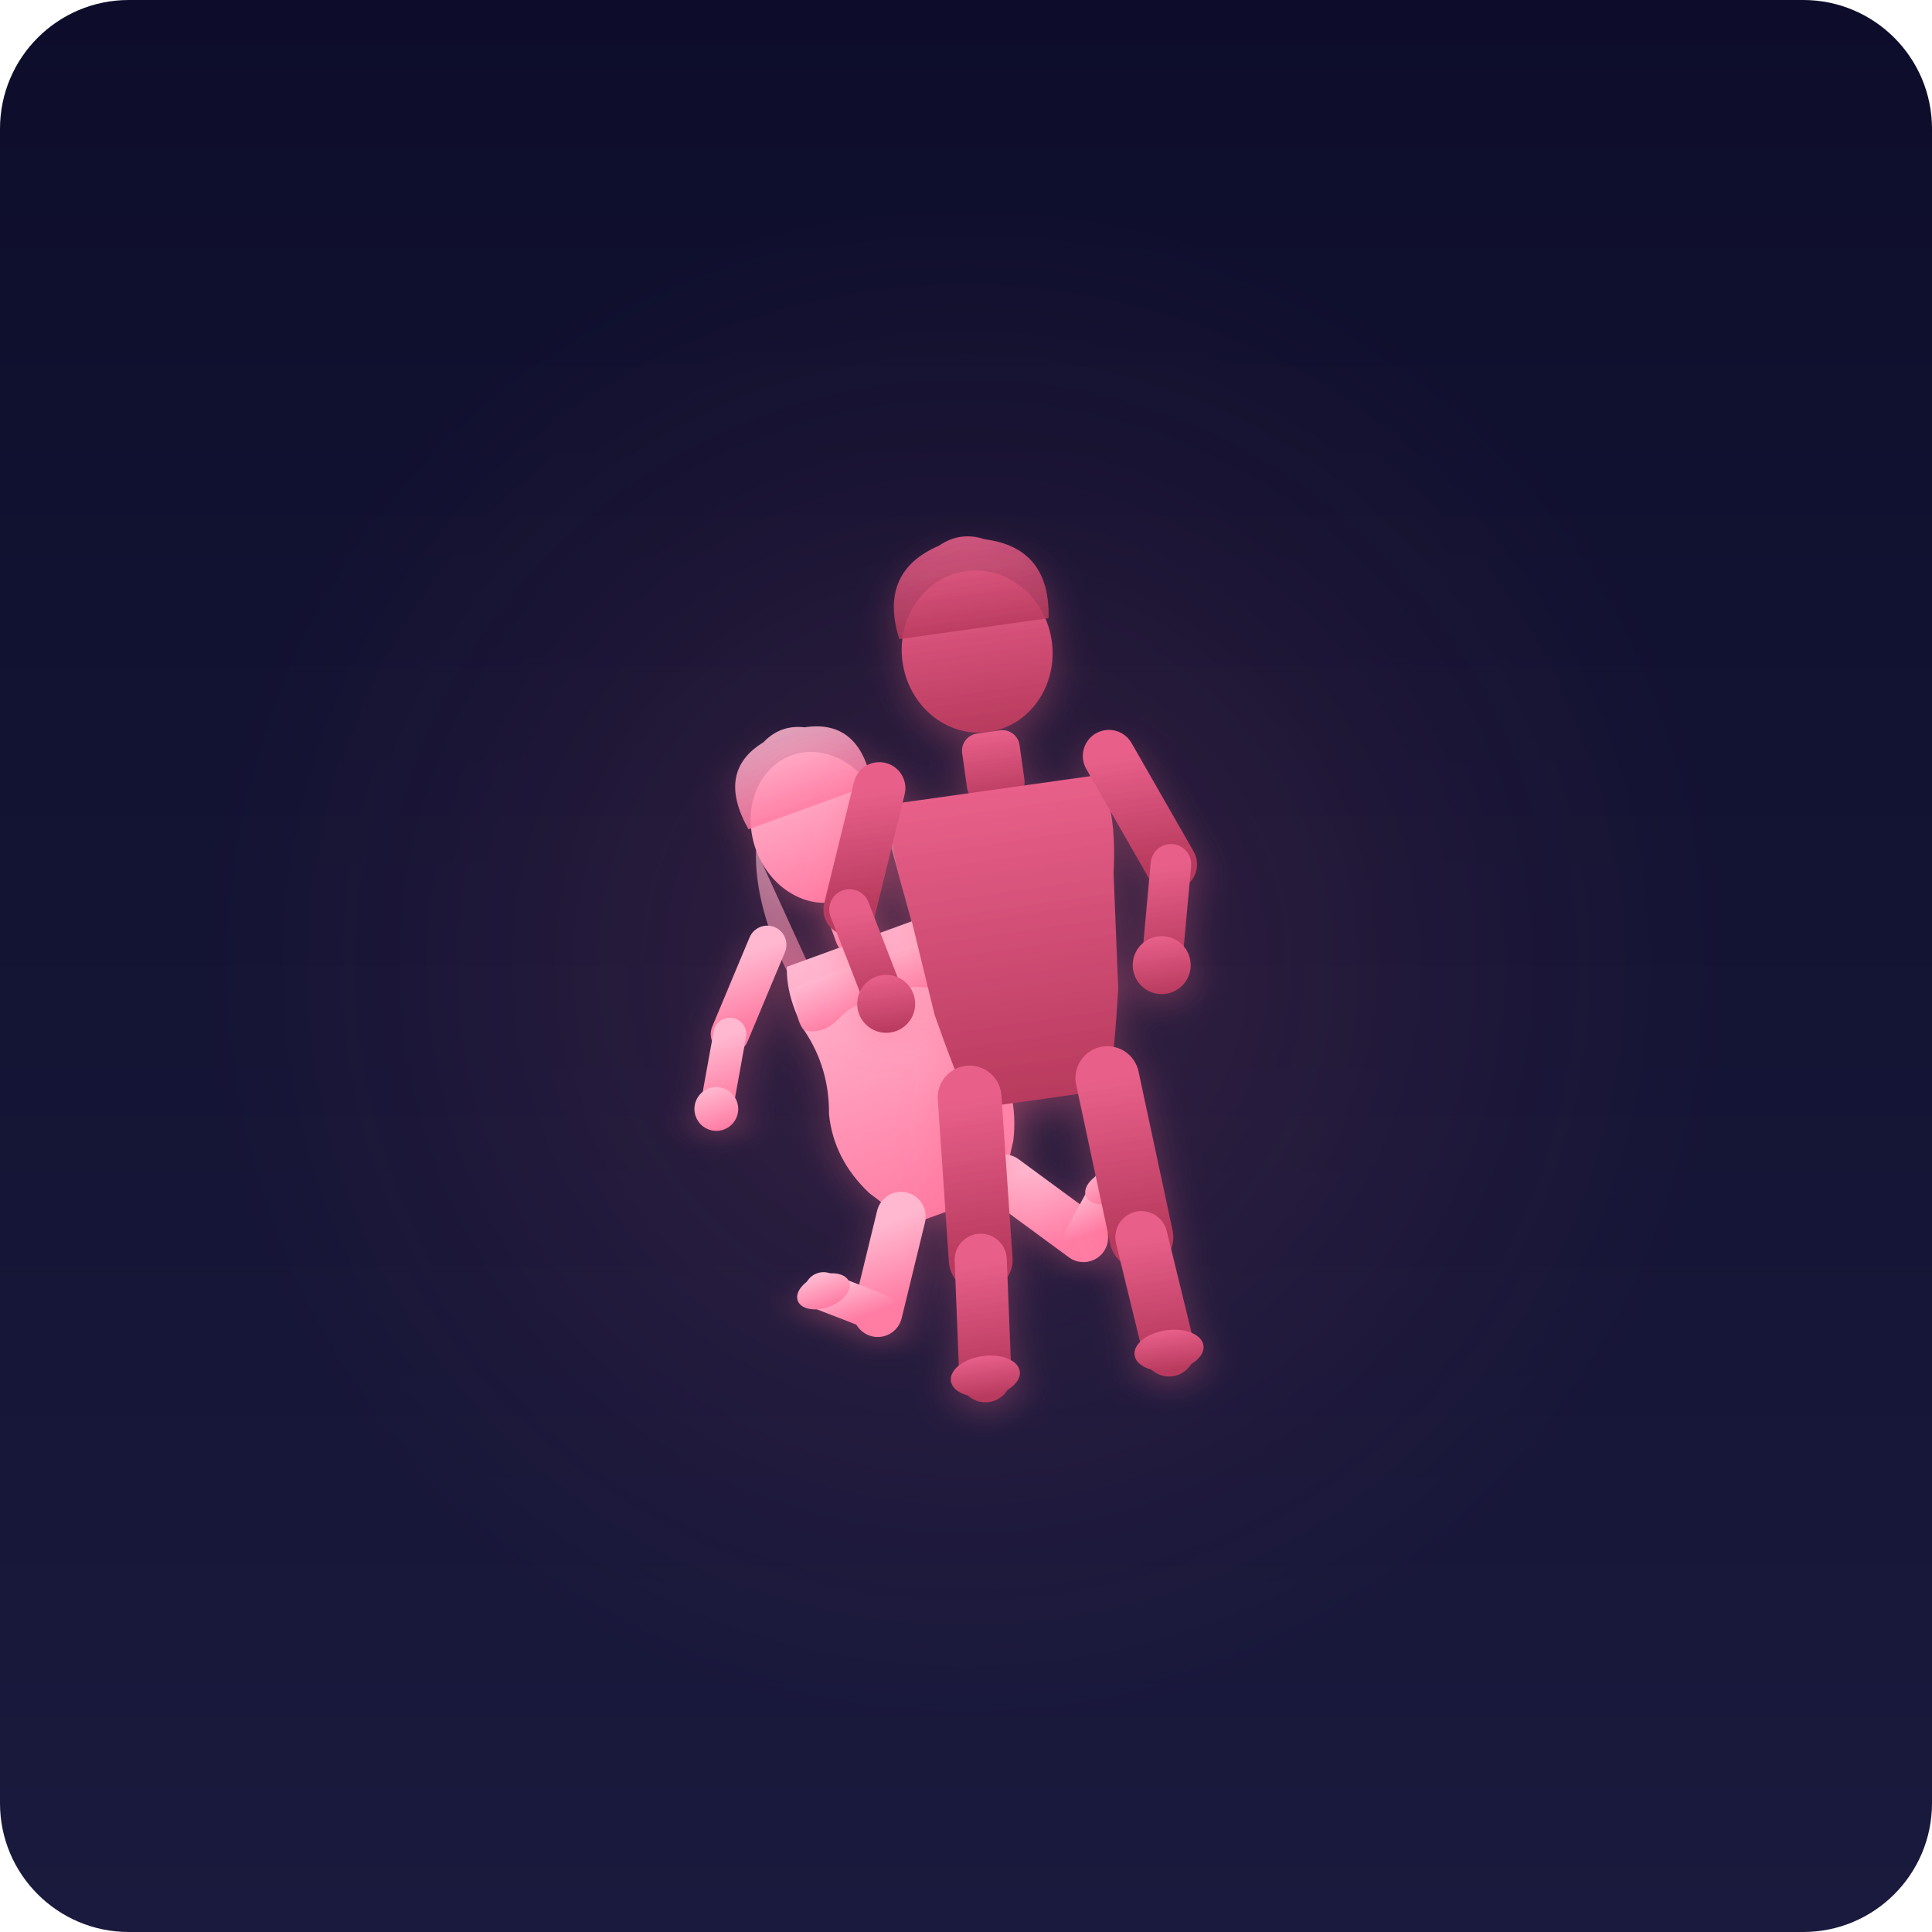
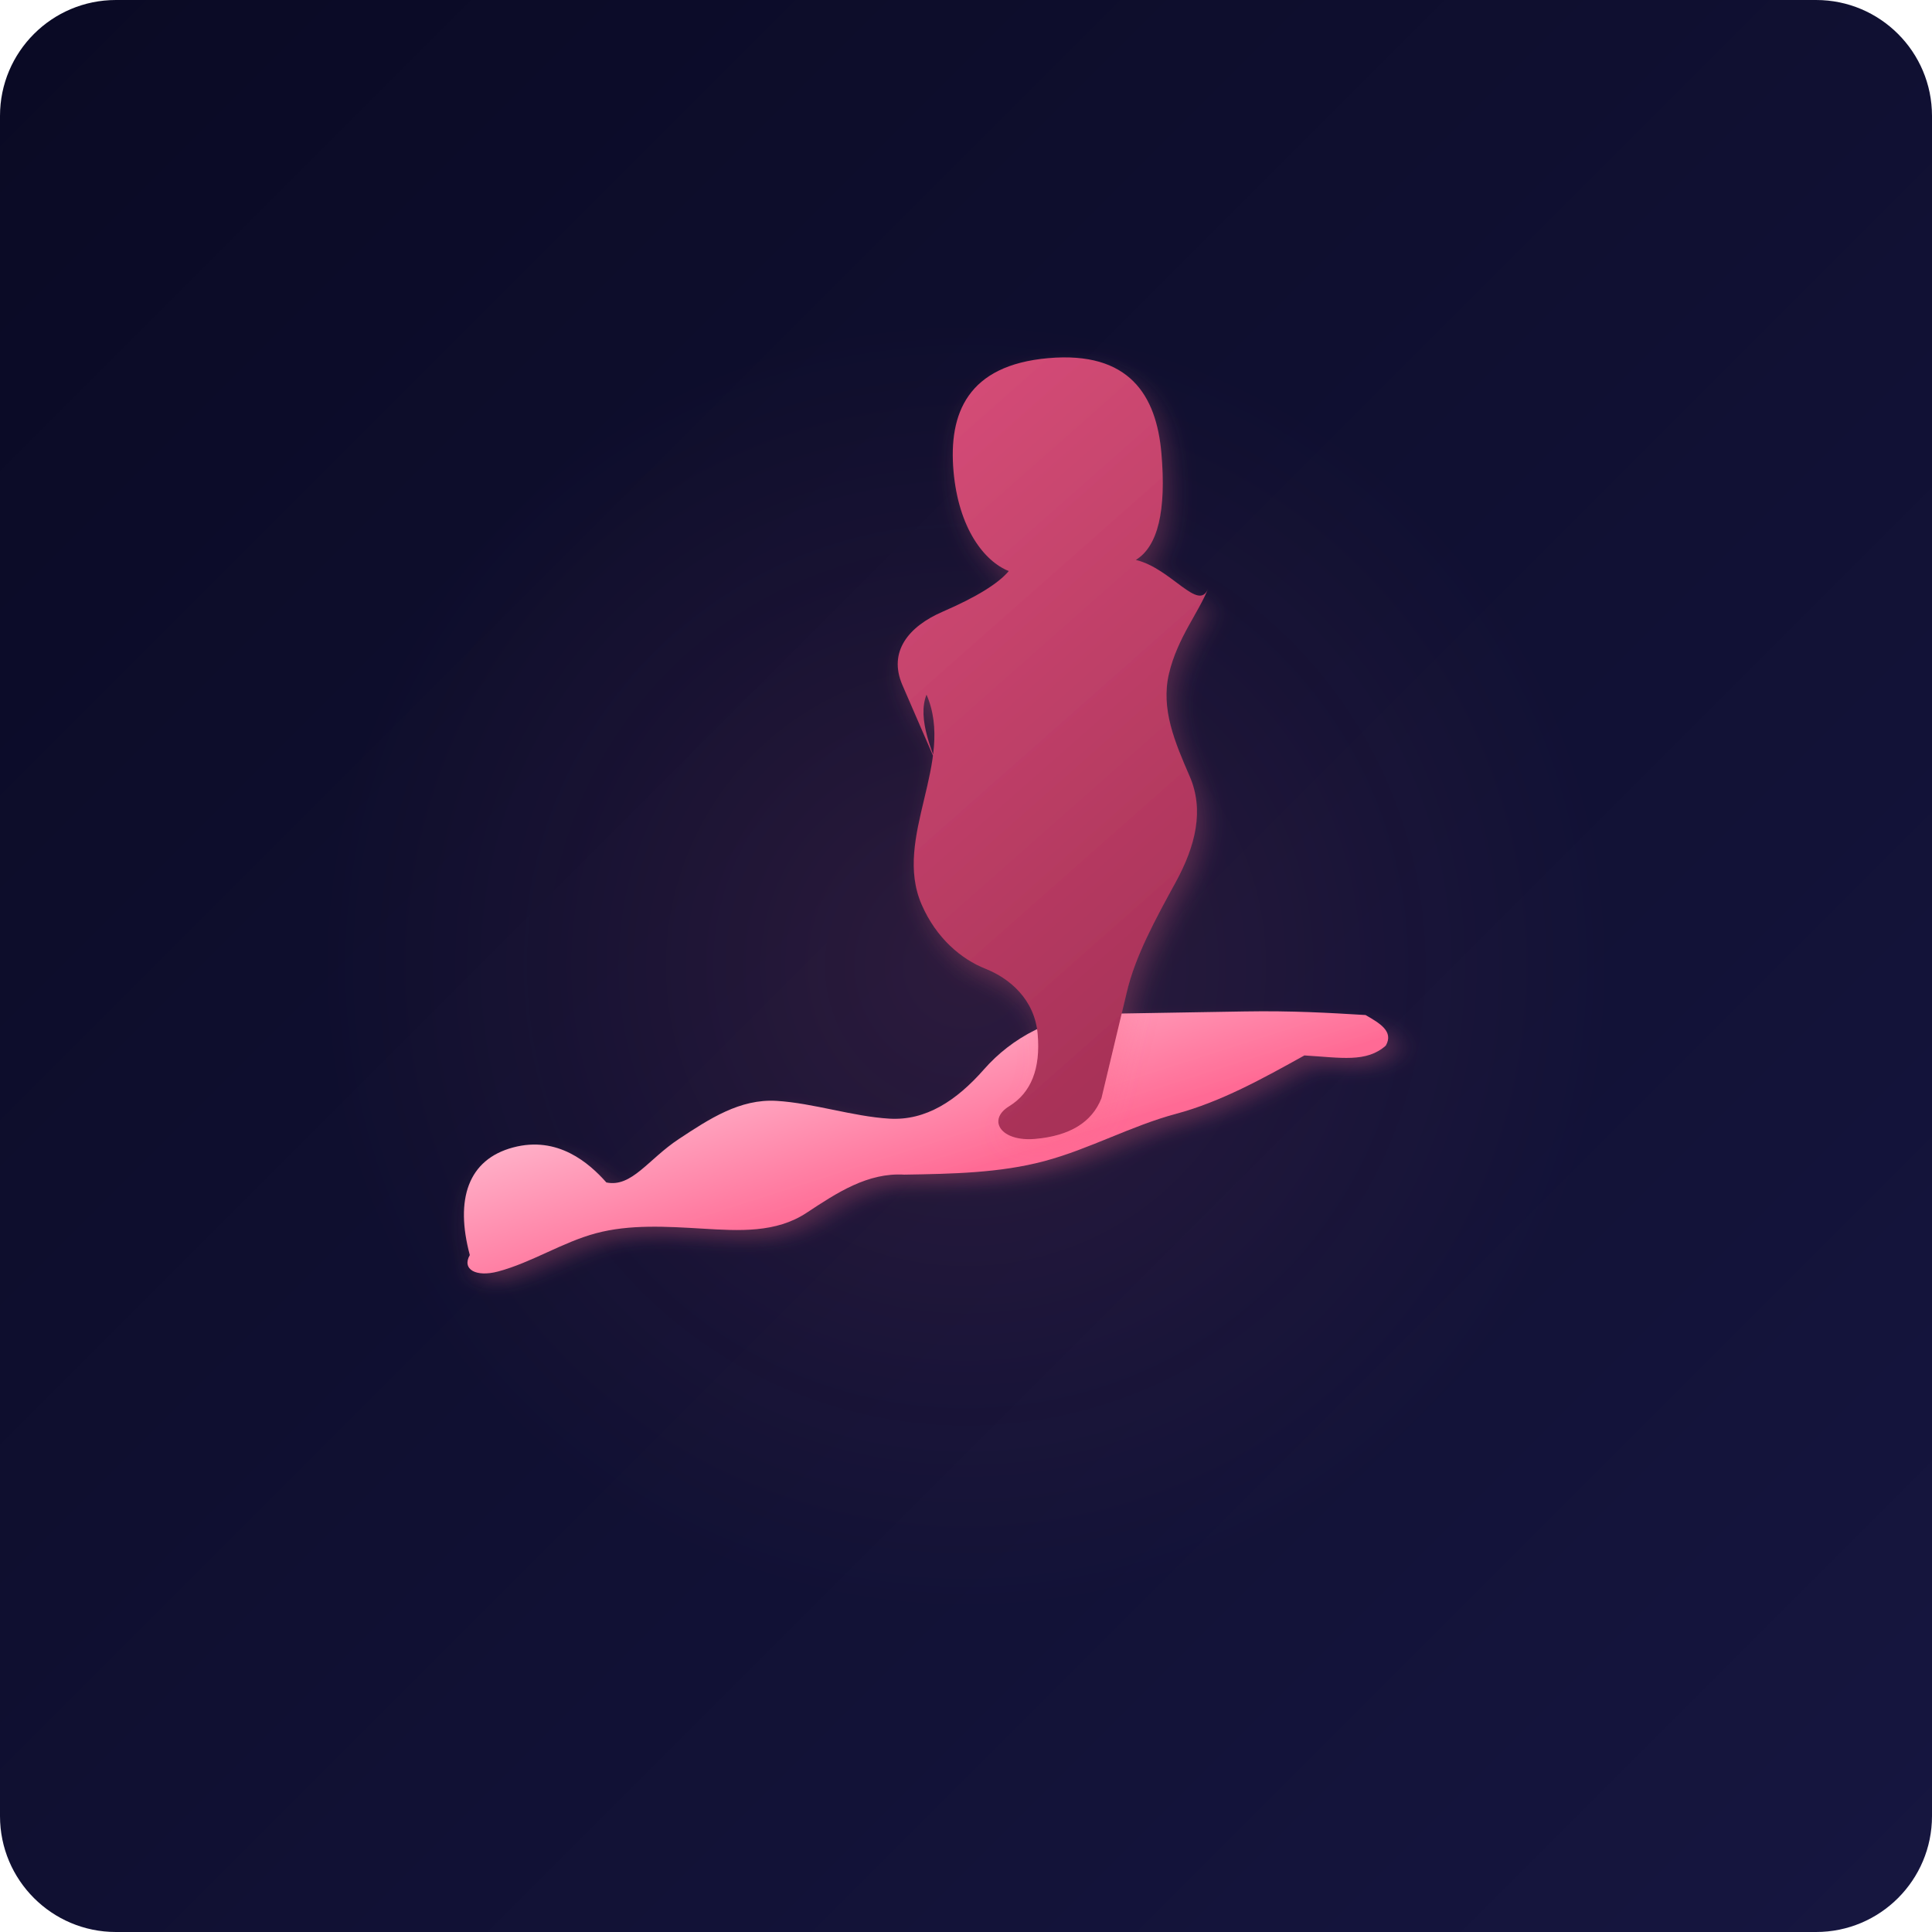
- <svg xmlns="http://www.w3.org/2000/svg" viewBox="0 0 300 300" width="300" height="300">
+ <svg xmlns="http://www.w3.org/2000/svg" viewBox="0 0 400 400" width="400" height="400">
  <defs>
-     <linearGradient id="bg" x1="0" y1="0" x2="0" y2="1">
-       <stop offset="0%" stop-color="#0d0d2b" />
-       <stop offset="100%" stop-color="#1a1a3e" />
+     <linearGradient id="bg" x1="0" y1="0" x2="1" y2="1">
+       <stop offset="0%" stop-color="#0a0a24" />
+       <stop offset="100%" stop-color="#161640" />
    </linearGradient>
-     <linearGradient id="f1" x1="0" y1="0" x2="0" y2="1">
-       <stop offset="0%" stop-color="#FFB8D0" />
-       <stop offset="100%" stop-color="#FF7BA3" />
+     <linearGradient id="p1" x1="0" y1="0" x2="0.3" y2="1">
+       <stop offset="0%" stop-color="#FFB0C8" />
+       <stop offset="100%" stop-color="#FF6B95" />
    </linearGradient>
-     <linearGradient id="f2" x1="0" y1="0" x2="0" y2="1">
-       <stop offset="0%" stop-color="#E8608A" />
-       <stop offset="100%" stop-color="#B83A5E" />
+     <linearGradient id="p2" x1="0" y1="0" x2="0.3" y2="1">
+       <stop offset="0%" stop-color="#D94F7A" />
+       <stop offset="100%" stop-color="#A83258" />
    </linearGradient>
-     <radialGradient id="glow" cx="50%" cy="50%" r="50%">
-       <stop offset="0%" stop-color="#FF6B8A" stop-opacity="0.15" />
-       <stop offset="60%" stop-color="#FF6B8A" stop-opacity="0.05" />
+     <radialGradient id="glow" cx="50%" cy="50%" r="45%">
+       <stop offset="0%" stop-color="#FF6B8A" stop-opacity="0.12" />
+       <stop offset="70%" stop-color="#FF6B8A" stop-opacity="0.03" />
      <stop offset="100%" stop-color="#FF6B8A" stop-opacity="0" />
    </radialGradient>
-     <filter id="shadow" x="-20%" y="-20%" width="140%" height="140%">
-       <feDropShadow dx="0" dy="2" stdDeviation="3" flood-color="#FF6B8A" flood-opacity="0.3" />
+     <filter id="sf" x="-10%" y="-10%" width="120%" height="120%">
+       <feGaussianBlur in="SourceAlpha" stdDeviation="2" result="blur" />
+       <feOffset dx="1" dy="2" result="offsetBlur" />
+       <feFlood flood-color="#FF6B8A" flood-opacity="0.25" result="color" />
+       <feComposite in="color" in2="offsetBlur" operator="in" result="shadow" />
+       <feMerge>
+         <feMergeNode in="shadow" />
+         <feMergeNode in="SourceGraphic" />
+       </feMerge>
    </filter>
  </defs>
-   <rect width="300" height="300" fill="url(#bg)" rx="20" />
-   <circle cx="150" cy="150" r="120" fill="url(#glow)" />
-   <g transform="translate(145,178) rotate(-20) scale(0.85)" filter="url(#shadow)">
-     <ellipse cx="0" cy="-62" rx="12" ry="14" fill="url(#f1)" />
-     <path d="M-12,-66 Q-14,-78 -4,-80 Q0,-82 4,-80 Q14,-78 12,-66" fill="url(#f1)" opacity="0.85" />
-     <path d="M-12,-62 Q-16,-52 -14,-37 Q-12,-32 -10,-37" fill="url(#f1)" opacity="0.6" />
-     <path d="M12,-62 Q16,-52 14,-37 Q12,-32 10,-37" fill="url(#f1)" opacity="0.6" />
-     <rect x="-4" y="-48" width="8" height="10" rx="3" fill="url(#f1)" />
-     <path d="M-14,-40 Q-16,-35 -15,-28 Q-13,-20 -16,-12 Q-18,-4 -14,4 Q-10,10 -10,12 L10,12 Q10,10 14,4 Q18,-4 16,-12 Q13,-20 15,-28 Q16,-35 14,-40 Z" fill="url(#f1)" />
-     <path d="M-14,-36 Q-16,-30 -15,-28 Q-12,-26 -8,-28 Q-4,-30 0,-28 Q4,-30 8,-28 Q12,-26 15,-28 Q16,-30 14,-36" fill="url(#f1)" opacity="0.9" />
-     <line x1="-16" y1="-45" x2="-28" y2="-32" stroke="url(#f1)" stroke-width="7" stroke-linecap="round" />
-     <line x1="-28" y1="-32" x2="-35" y2="-20" stroke="url(#f1)" stroke-width="6" stroke-linecap="round" />
-     <circle cx="-35" cy="-20" r="4" fill="url(#f1)" />
-     <line x1="16" y1="-45" x2="28" y2="-32" stroke="url(#f1)" stroke-width="7" stroke-linecap="round" />
-     <line x1="28" y1="-32" x2="35" y2="-20" stroke="url(#f1)" stroke-width="6" stroke-linecap="round" />
-     <circle cx="35" cy="-20" r="4" fill="url(#f1)" />
-     <line x1="-10" y1="10" x2="-20" y2="25" stroke="url(#f1)" stroke-width="9" stroke-linecap="round" />
-     <line x1="-20" y1="25" x2="-28" y2="18" stroke="url(#f1)" stroke-width="7" stroke-linecap="round" />
-     <ellipse cx="-28" cy="18" rx="5" ry="3" fill="url(#f1)" />
-     <line x1="10" y1="10" x2="20" y2="25" stroke="url(#f1)" stroke-width="9" stroke-linecap="round" />
-     <line x1="20" y1="25" x2="28" y2="18" stroke="url(#f1)" stroke-width="7" stroke-linecap="round" />
-     <ellipse cx="28" cy="18" rx="5" ry="3" fill="url(#f1)" />
-   </g>
-   <g transform="translate(160,160) rotate(-8) scale(0.9)" filter="url(#shadow)">
-     <ellipse cx="0" cy="-66" rx="13" ry="14" fill="url(#f2)" />
-     <path d="M-13,-70 Q-15,-82 -4,-85 Q0,-87 4,-85 Q15,-82 13,-70" fill="url(#f2)" opacity="0.85" />
-     <rect x="-5" y="-52" width="10" height="12" rx="3" fill="url(#f2)" />
-     <path d="M-18,-42 Q-20,-35 -18,-25 Q-17,-15 -16,-5 Q-14,5 -12,12 L12,12 Q14,5 16,-5 Q17,-15 18,-25 Q20,-35 18,-42 Z" fill="url(#f2)" />
-     <path d="M-18,-42 Q-22,-44 -22,-40 Q-22,-38 -18,-38" fill="url(#f2)" opacity="0.8" />
-     <path d="M18,-42 Q22,-44 22,-40 Q22,-38 18,-38" fill="url(#f2)" opacity="0.8" />
-     <line x1="-20" y1="-45" x2="-28" y2="-25" stroke="url(#f2)" stroke-width="9" stroke-linecap="round" />
-     <line x1="-28" y1="-25" x2="-24" y2="-8" stroke="url(#f2)" stroke-width="7" stroke-linecap="round" />
-     <circle cx="-24" cy="-8" r="5" fill="url(#f2)" />
-     <line x1="20" y1="-45" x2="28" y2="-25" stroke="url(#f2)" stroke-width="9" stroke-linecap="round" />
-     <line x1="28" y1="-25" x2="24" y2="-8" stroke="url(#f2)" stroke-width="7" stroke-linecap="round" />
-     <circle cx="24" cy="-8" r="5" fill="url(#f2)" />
-     <line x1="-12" y1="10" x2="-14" y2="38" stroke="url(#f2)" stroke-width="11" stroke-linecap="round" />
-     <line x1="-14" y1="38" x2="-16" y2="58" stroke="url(#f2)" stroke-width="9" stroke-linecap="round" />
-     <ellipse cx="-16" cy="58" rx="6" ry="3.5" fill="url(#f2)" />
-     <line x1="12" y1="10" x2="14" y2="38" stroke="url(#f2)" stroke-width="11" stroke-linecap="round" />
-     <line x1="14" y1="38" x2="16" y2="58" stroke="url(#f2)" stroke-width="9" stroke-linecap="round" />
-     <ellipse cx="16" cy="58" rx="6" ry="3.5" fill="url(#f2)" />
-   </g>
+   <rect width="400" height="400" fill="url(#bg)" rx="24" />
+   <circle cx="200" cy="200" r="150" fill="url(#glow)" />
+   <path d="M-80,0 C-80,-10 -76,-16 -68,-16 C-60,-16 -56,-10 -54,-6 C-50,-4 -46,-8 -40,-10 C-34,-12 -28,-14 -22,-12 C-16,-10 -10,-6 -4,-4 C2,-2 8,-4 14,-8 C20,-12 28,-14 36,-12 C44,-10 52,-8 60,-6 C68,-4 74,-2 80,0 C82,2 84,4 82,6 C78,8 74,6 68,4 C60,6 52,8 44,8 C36,8 28,10 20,10 C12,10 4,8 -4,6 C-10,4 -16,6 -22,8 C-28,10 -34,8 -40,6 C-46,4 -52,2 -58,2 C-64,2 -70,4 -76,4 C-80,4 -82,2 -80,0 Z" fill="url(#p1)" transform="translate(190,235) rotate(-15) scale(1.2,1.2)" filter="url(#sf)" />
+   <path d="M0,-76 C-14,-76 -18,-68 -18,-58 C-18,-48 -14,-42 -10,-40 C-12,-38 -16,-36 -22,-34 C-28,-32 -32,-28 -30,-22 C-28,-16 -26,-10 -24,-4 C-22,2 -20,6 -18,8 C-20,6 -22,2 -24,-4 C-26,-10 -28,-16 -26,-20 C-24,-14 -26,-8 -28,-2 C-30,4 -32,10 -30,16 C-28,22 -24,26 -20,28 C-16,30 -12,34 -12,40 C-12,46 -14,50 -18,52 C-22,54 -20,58 -14,58 C-8,58 -4,56 -2,52 C0,46 2,40 4,34 C6,28 10,22 14,16 C18,10 20,4 18,-2 C16,-8 14,-14 16,-20 C18,-26 22,-30 24,-34 C22,-30 18,-38 12,-40 C16,-42 18,-48 18,-58 C18,-68 14,-76 0,-76 Z" fill="url(#p2)" transform="translate(225,165) rotate(-5) scale(1.2,1.2)" filter="url(#sf)" />
</svg>
